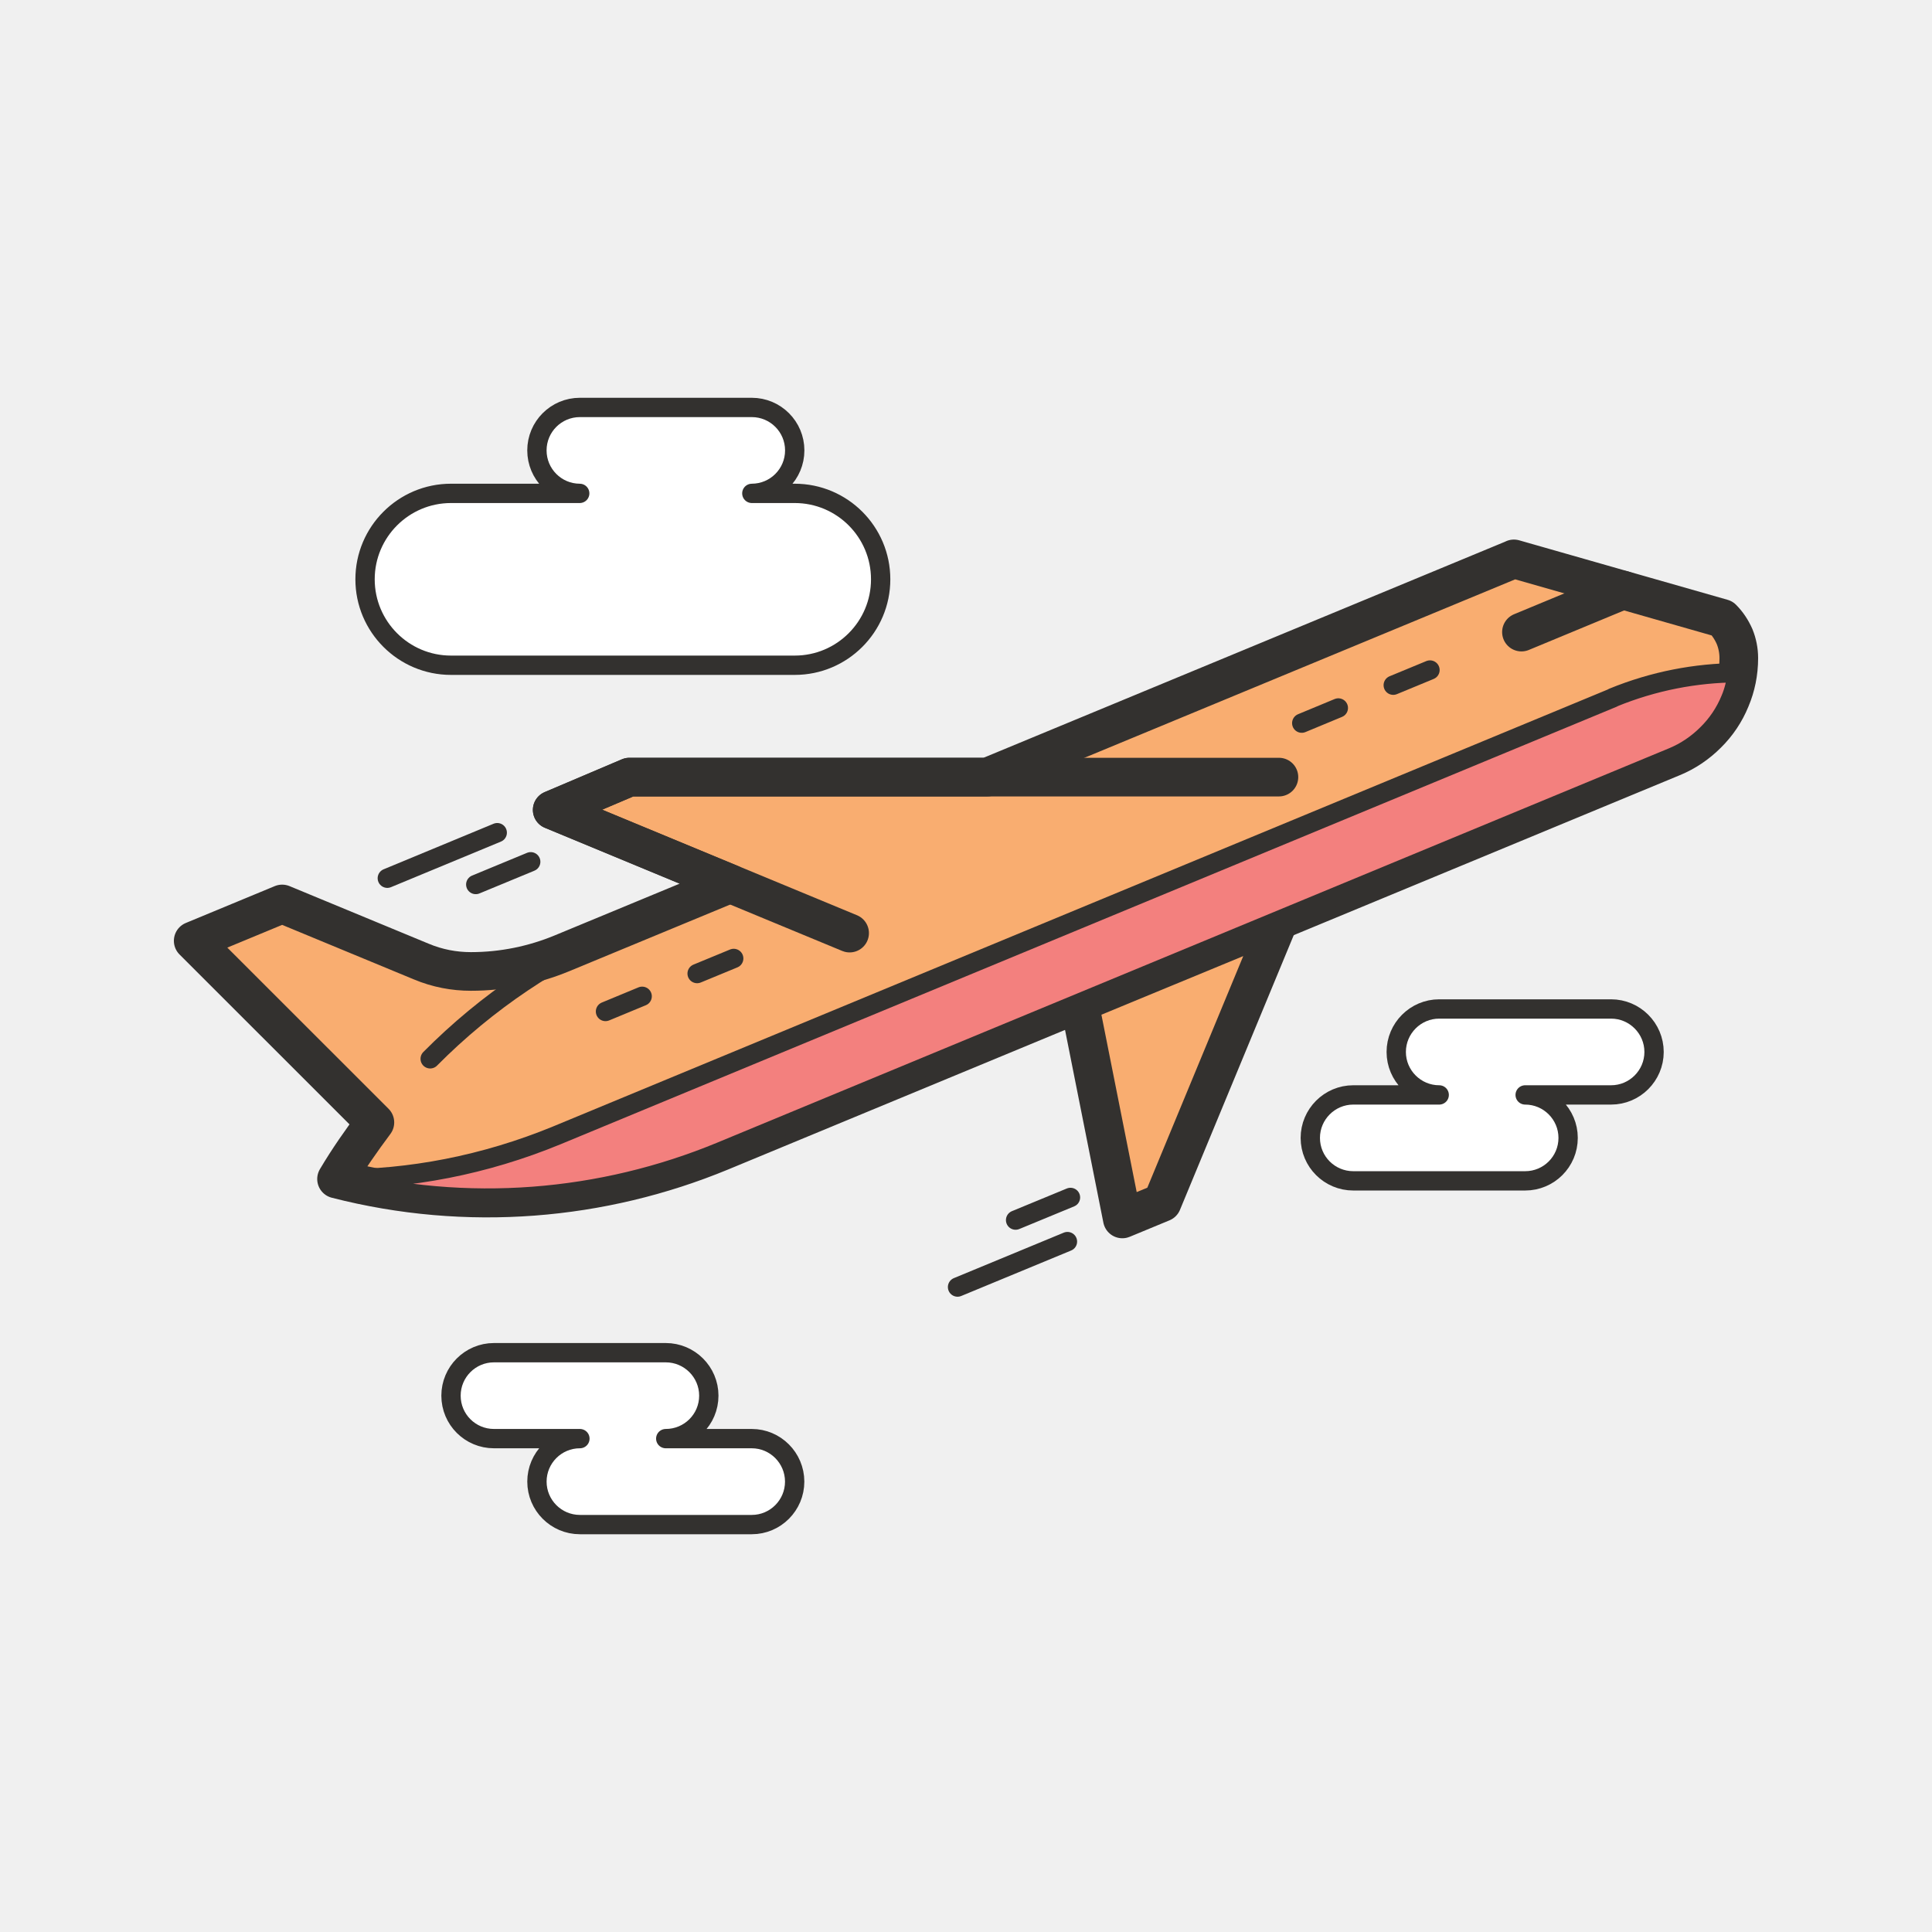
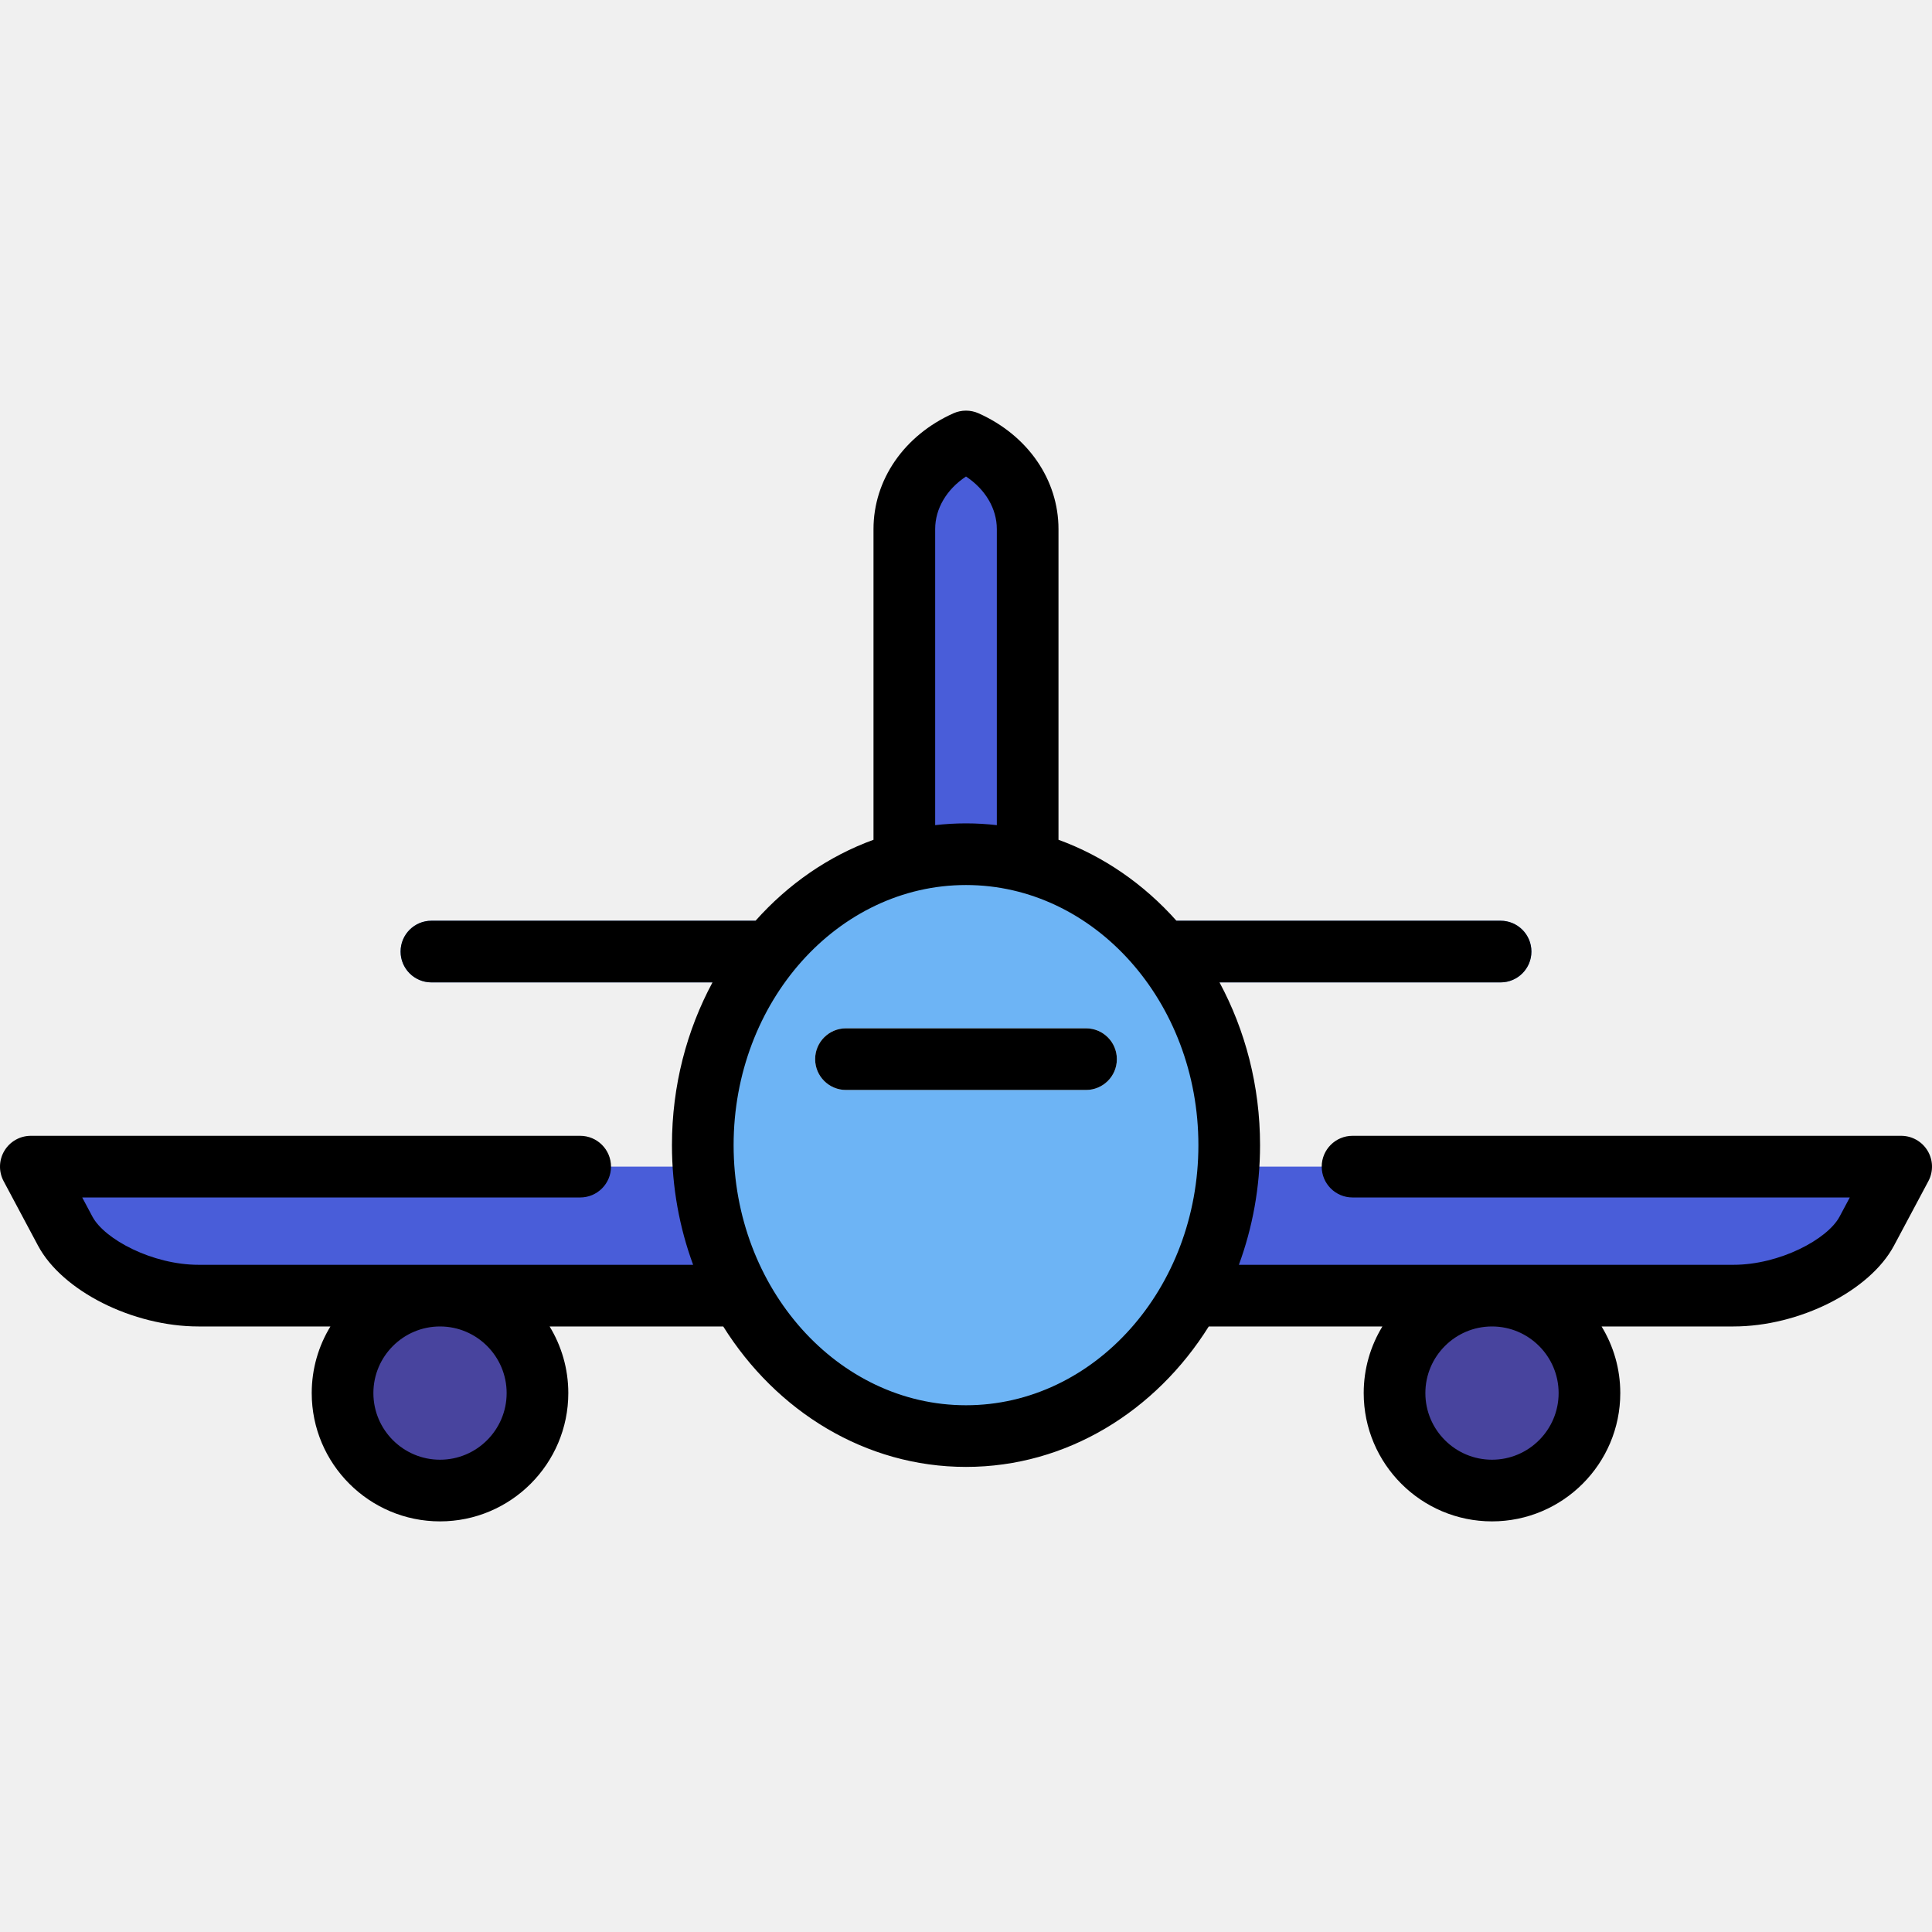
- <svg xmlns="http://www.w3.org/2000/svg" version="1.0" id="Layer_1" x="0px" y="0px" width="100px" height="100px" viewBox="0 0 100 100" enable-background="new 0 0 100 100" xml:space="preserve">
-   <path fill="#F9AD70" stroke="#33312F" stroke-width="2" stroke-linecap="round" stroke-linejoin="round" stroke-miterlimit="10" d="  M29.085,49.344c-1.451,0.599-3.04,0.938-4.712,0.938h-0.004c-0.86,0-1.733-0.161-2.576-0.517l-7.189-2.976L10,48.697l9.404,9.4  c-0.699,0.938-1.377,1.902-1.985,2.928c6.767,1.737,13.726,1.129,19.885-1.416l49.265-20.411c0.687-0.283,1.286-0.695,1.799-1.208  c0.521-0.513,0.929-1.121,1.207-1.803C89.853,35.532,90,34.815,90,34.063c0-0.391-0.078-0.769-0.217-1.112  c-0.157-0.356-0.365-0.673-0.635-0.943l-10.789-3.08v0.004L51.104,40.223H32.578l-3.996,1.698l9.208,3.818L29.085,49.344z" />
-   <path fill="#FFFFFF" stroke="#33312F" stroke-linecap="round" stroke-linejoin="round" stroke-miterlimit="10" d="M83.389,52.224  h-8.896c-1.225,0-2.224,0.999-2.224,2.225c0,1.225,0.999,2.224,2.224,2.224h-4.447c-1.226,0-2.225,0.999-2.225,2.224  c0,1.233,0.999,2.224,2.225,2.224h8.896c1.225,0,2.224-0.99,2.224-2.224c0-1.225-0.999-2.224-2.224-2.224h4.447  c1.226,0,2.225-0.999,2.225-2.224C85.613,53.223,84.614,52.224,83.389,52.224z" />
-   <path fill="#FFFFFF" stroke="#33312F" stroke-linecap="round" stroke-linejoin="round" stroke-miterlimit="10" d="M38.911,74.463  h-4.452c1.229,0,2.229-0.99,2.229-2.224c0-1.225-0.999-2.224-2.229-2.224h-8.891c-1.229,0-2.224,0.999-2.224,2.224  c0,1.233,0.995,2.224,2.224,2.224h4.448c-1.229,0-2.224,0.999-2.224,2.224c0,1.226,0.995,2.225,2.224,2.225h8.896  c1.225,0,2.22-0.999,2.22-2.225C41.13,75.462,40.136,74.463,38.911,74.463z" />
-   <path fill="#FFFFFF" stroke="#33312F" stroke-linecap="round" stroke-linejoin="round" stroke-miterlimit="10" d="M41.135,25.537  L41.135,25.537h-2.22c1.229-0.004,2.22-0.999,2.22-2.224c0-1.229-0.995-2.224-2.224-2.224h-8.896c-1.229,0-2.224,0.995-2.224,2.224  c0,1.225,0.99,2.22,2.215,2.224h-6.663l0,0c-2.454,0-4.448,1.994-4.448,4.448s1.994,4.448,4.448,4.448h17.792  c2.458,0,4.448-1.994,4.448-4.448S43.593,25.537,41.135,25.537z" />
-   <path fill="none" stroke="#33312F" stroke-linecap="round" stroke-linejoin="round" stroke-miterlimit="10" d="M20.047,45.457  l5.69-2.358L20.047,45.457z" />
-   <path fill="none" stroke="#33312F" stroke-linecap="round" stroke-linejoin="round" stroke-miterlimit="10" d="M49.562,66.618  l5.689-2.354L49.562,66.618z" />
-   <path fill="none" stroke="#33312F" stroke-linecap="round" stroke-linejoin="round" stroke-miterlimit="10" d="M52.567,63.152  l2.841-1.173L52.567,63.152z" />
-   <path fill="none" stroke="#33312F" stroke-linecap="round" stroke-linejoin="round" stroke-miterlimit="10" d="M24.625,45.782  l2.845-1.177L24.625,45.782z" />
-   <polygon fill="none" stroke="#33312F" stroke-width="2" stroke-linecap="round" stroke-linejoin="round" stroke-miterlimit="10" points="  43.976,48.297 28.582,41.921 32.578,40.223 66.197,40.223 32.578,40.223 28.582,41.921 " />
-   <path fill="none" stroke="#33312F" stroke-linecap="round" stroke-linejoin="round" stroke-miterlimit="10" d="M32.469,47.937  c-3.796,1.577-7.267,3.905-10.203,6.867C25.203,51.842,28.673,49.514,32.469,47.937z" />
-   <polygon fill="#F9AD70" stroke="#33312F" stroke-width="2" stroke-linecap="round" stroke-linejoin="round" stroke-miterlimit="10" points="  66.197,47.642 60.151,62.24 58.092,63.092 55.868,51.911 " />
-   <path fill="none" stroke="#33312F" stroke-width="2" stroke-linecap="round" stroke-linejoin="round" stroke-miterlimit="10" d="  M83.997,30.541l-5.247,2.176L83.997,30.541z" />
-   <path fill="none" stroke="#33312F" stroke-linecap="round" stroke-linejoin="round" stroke-miterlimit="10" d="M74.016,34.68  l-1.902,0.786L74.016,34.68z" />
-   <path fill="none" stroke="#33312F" stroke-linecap="round" stroke-linejoin="round" stroke-miterlimit="10" d="M69.272,36.644  l-1.894,0.786L69.272,36.644z" />
-   <path fill="none" stroke="#33312F" stroke-linecap="round" stroke-linejoin="round" stroke-miterlimit="10" d="M37.977,49.609  l-1.894,0.782L37.977,49.609z" />
-   <path fill="none" stroke="#33312F" stroke-linecap="round" stroke-linejoin="round" stroke-miterlimit="10" d="M33.238,51.568  l-1.898,0.786L33.238,51.568z" />
-   <path fill="#F3807E" stroke="#33312F" stroke-linecap="round" stroke-linejoin="round" stroke-miterlimit="10" d="M89.574,36.188  c0.183-0.43,0.287-0.895,0.356-1.368c-2.154,0.013-4.335,0.425-6.446,1.29v0.009L28.821,58.766l0,0  c-3.735,1.537-7.602,2.275-11.402,2.259c6.767,1.737,13.726,1.129,19.885-1.416l49.265-20.411c0.687-0.283,1.286-0.695,1.799-1.208  C88.888,37.478,89.296,36.869,89.574,36.188z" />
+ <svg xmlns="http://www.w3.org/2000/svg" version="1.1" id="Layer_1" x="0px" y="0px" viewBox="0 0 511.999 511.999" style="enable-background:new 0 0 511.999 511.999;" xml:space="preserve">
+   <path style="fill:#495DD9;" d="M8.17,309.172c0,0,4.103,7.691,9.116,17.092c5.013,9.4,20.909,17.092,35.323,17.092h406.783  c14.414,0,30.309-7.691,35.323-17.092c5.013-9.4,9.116-17.092,9.116-17.092H8.17z" />
+   <path style="fill:#5D8AE1;" d="M397.671,260.342H114.328c-4.512,0-8.17-3.657-8.17-8.17c0-4.513,3.658-8.17,8.17-8.17h283.343  c4.512,0,8.17,3.657,8.17,8.17C405.841,256.685,402.183,260.342,397.671,260.342z" />
+   <path style="fill:#495DD9;" d="M256,116.99c-9.703,4.347-16.34,13.116-16.34,23.235v110.067h32.681V140.224  C272.34,130.106,265.703,121.337,256,116.99z" />
+   <ellipse style="fill:#6DB4F5;" cx="256" cy="303.474" rx="69.752" ry="77.103" />
+   <g>
+     <circle style="fill:#48449E;" cx="395.394" cy="369.185" r="25.828" />
+     <circle style="fill:#48449E;" cx="116.605" cy="369.185" r="25.828" />
+   </g>
+   <path style="fill:#FFFFFF;" d="M287.81,288.855h-63.621c-4.512,0-8.17-3.657-8.17-8.17c0-4.513,3.658-8.17,8.17-8.17h63.621  c4.512,0,8.17,3.657,8.17,8.17C295.98,285.198,292.322,288.855,287.81,288.855z" />
+   <path d="M510.835,304.968c-1.476-2.462-4.136-3.967-7.006-3.967H358.437c-4.512,0-8.17,3.657-8.17,8.17  c0,4.512,3.658,8.17,8.17,8.17h131.776l-2.708,5.078c-3.215,6.025-15.92,12.766-28.114,12.766H328.316  c3.606-9.81,5.61-20.506,5.61-31.71c0-15.73-3.928-30.468-10.744-43.132h74.489c4.512,0,8.17-3.657,8.17-8.17  c0-4.513-3.658-8.17-8.17-8.17h-85.901c-8.611-9.668-19.295-17.104-31.26-21.455v-82.323c0-13.082-8.112-24.842-21.172-30.691  c-2.124-0.951-4.555-0.951-6.679,0c-13.059,5.849-21.172,17.608-21.172,30.691v82.323c-11.966,4.351-22.649,11.787-31.26,21.455  h-85.899c-4.512,0-8.17,3.657-8.17,8.17c0,4.513,3.658,8.17,8.17,8.17h74.489c-6.816,12.664-10.744,27.402-10.744,43.132  c0,11.204,2.004,21.901,5.61,31.71H52.608c-12.193,0-24.9-6.741-28.114-12.766l-2.707-5.078h131.965c4.512,0,8.17-3.658,8.17-8.17  c0-4.513-3.658-8.17-8.17-8.17H8.17c-2.869,0-5.53,1.505-7.006,3.967c-1.476,2.461-1.553,5.515-0.204,8.048l9.116,17.092  c6.405,12.009,25.088,21.417,42.532,21.417h34.957c-3.143,5.149-4.955,11.195-4.955,17.657c0,18.746,15.251,33.997,33.998,33.997  s33.998-15.251,33.998-33.997c0-6.462-1.813-12.508-4.955-17.657h46.016c14.049,22.454,37.643,37.221,64.334,37.221  s50.285-14.767,64.334-37.221h46.016c-3.143,5.149-4.956,11.195-4.956,17.657c0,18.746,15.251,33.997,33.998,33.997  c18.747,0,33.997-15.251,33.997-33.997c0-6.462-1.813-12.508-4.956-17.657h34.957c17.444,0,36.126-9.408,42.532-21.417l9.116-17.092  C512.388,310.483,512.312,307.429,510.835,304.968z M134.265,369.183c0,9.737-7.921,17.656-17.657,17.656  s-17.657-7.921-17.657-17.656c0-9.736,7.921-17.657,17.657-17.657S134.265,359.447,134.265,369.183z M247.829,140.224  c0-5.452,3.053-10.555,8.17-13.946c5.117,3.391,8.17,8.494,8.17,13.946v78.447c-2.686-0.307-5.411-0.471-8.17-0.471  s-5.484,0.163-8.17,0.471V140.224z M256,372.406c-33.959,0-61.586-30.923-61.586-68.932s27.627-68.933,61.586-68.933  s61.586,30.924,61.586,68.933S289.958,372.406,256,372.406z M413.05,369.183c0,9.737-7.921,17.656-17.656,17.656  c-9.736,0-17.657-7.921-17.657-17.656c0-9.736,7.921-17.657,17.657-17.657C405.13,351.525,413.05,359.447,413.05,369.183z" />
+   <path d="M287.81,272.515h-63.621c-4.512,0-8.17,3.657-8.17,8.17c0,4.513,3.658,8.17,8.17,8.17h63.621c4.512,0,8.17-3.657,8.17-8.17  C295.98,276.172,292.322,272.515,287.81,272.515z" />
+   <g>
+ </g>
+   <g>
+ </g>
+   <g>
+ </g>
+   <g>
+ </g>
+   <g>
+ </g>
+   <g>
+ </g>
+   <g>
+ </g>
+   <g>
+ </g>
+   <g>
+ </g>
+   <g>
+ </g>
+   <g>
+ </g>
+   <g>
+ </g>
+   <g>
+ </g>
+   <g>
+ </g>
+   <g>
+ </g>
</svg>
